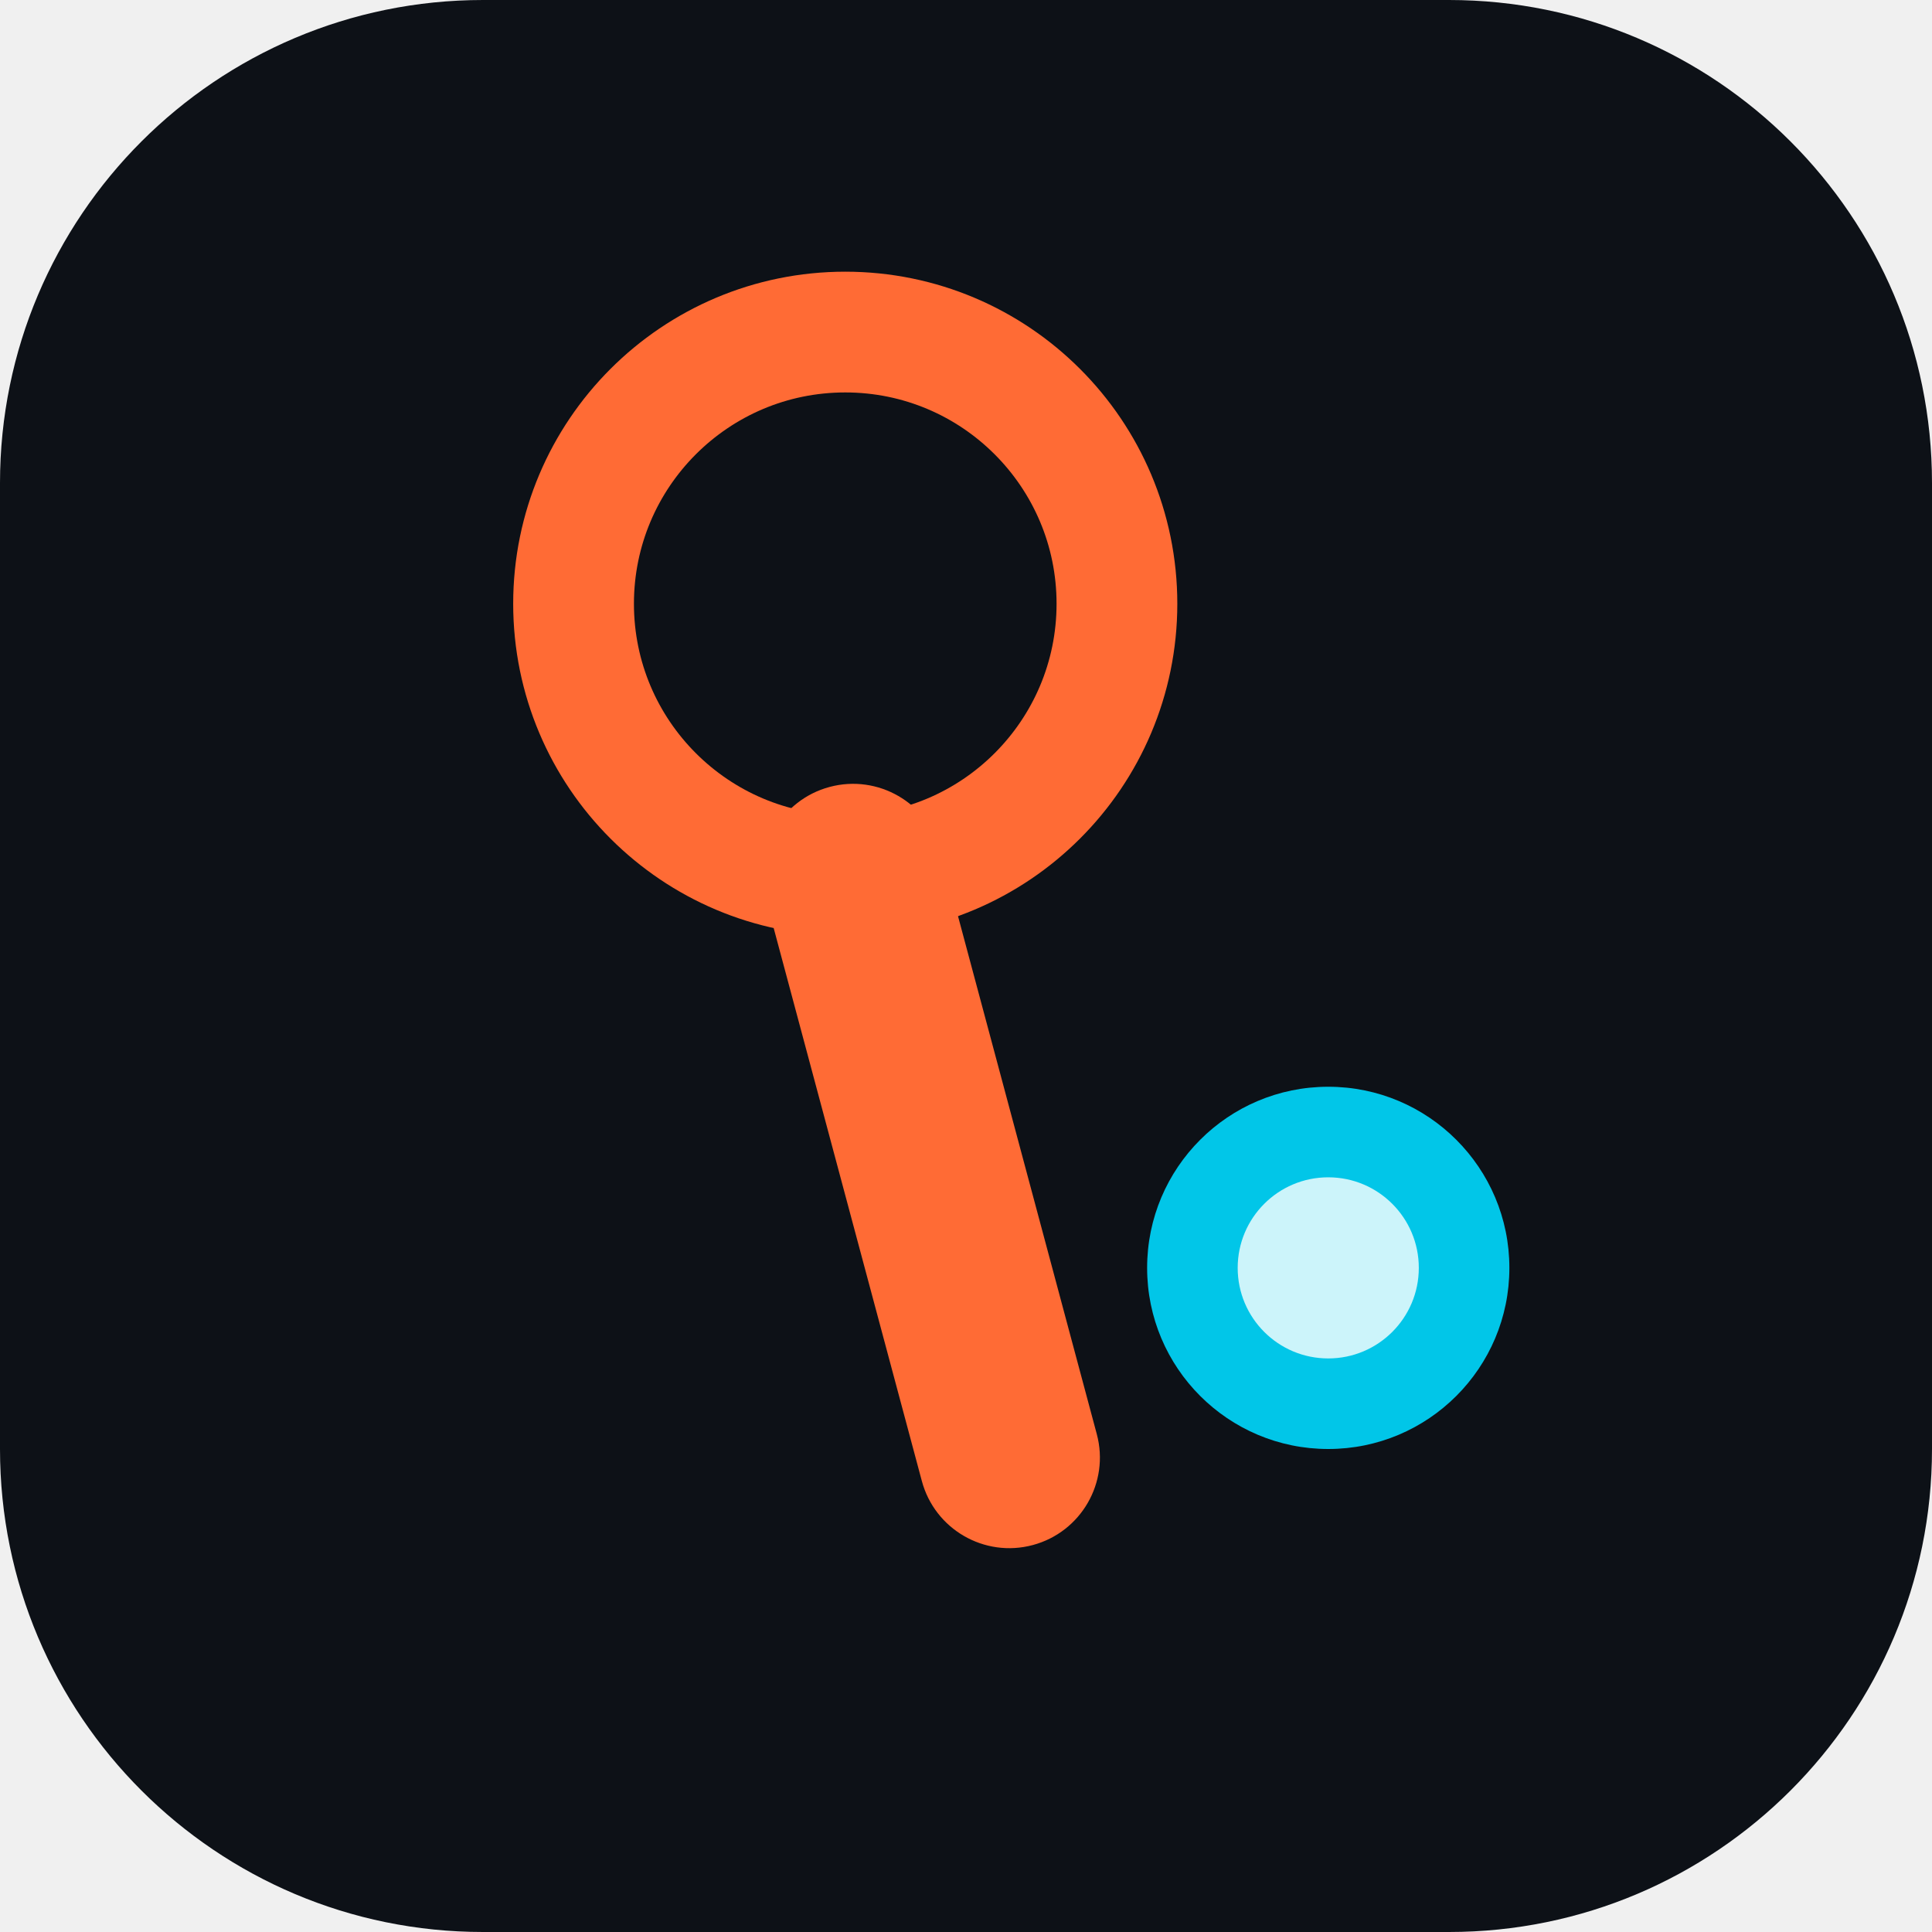
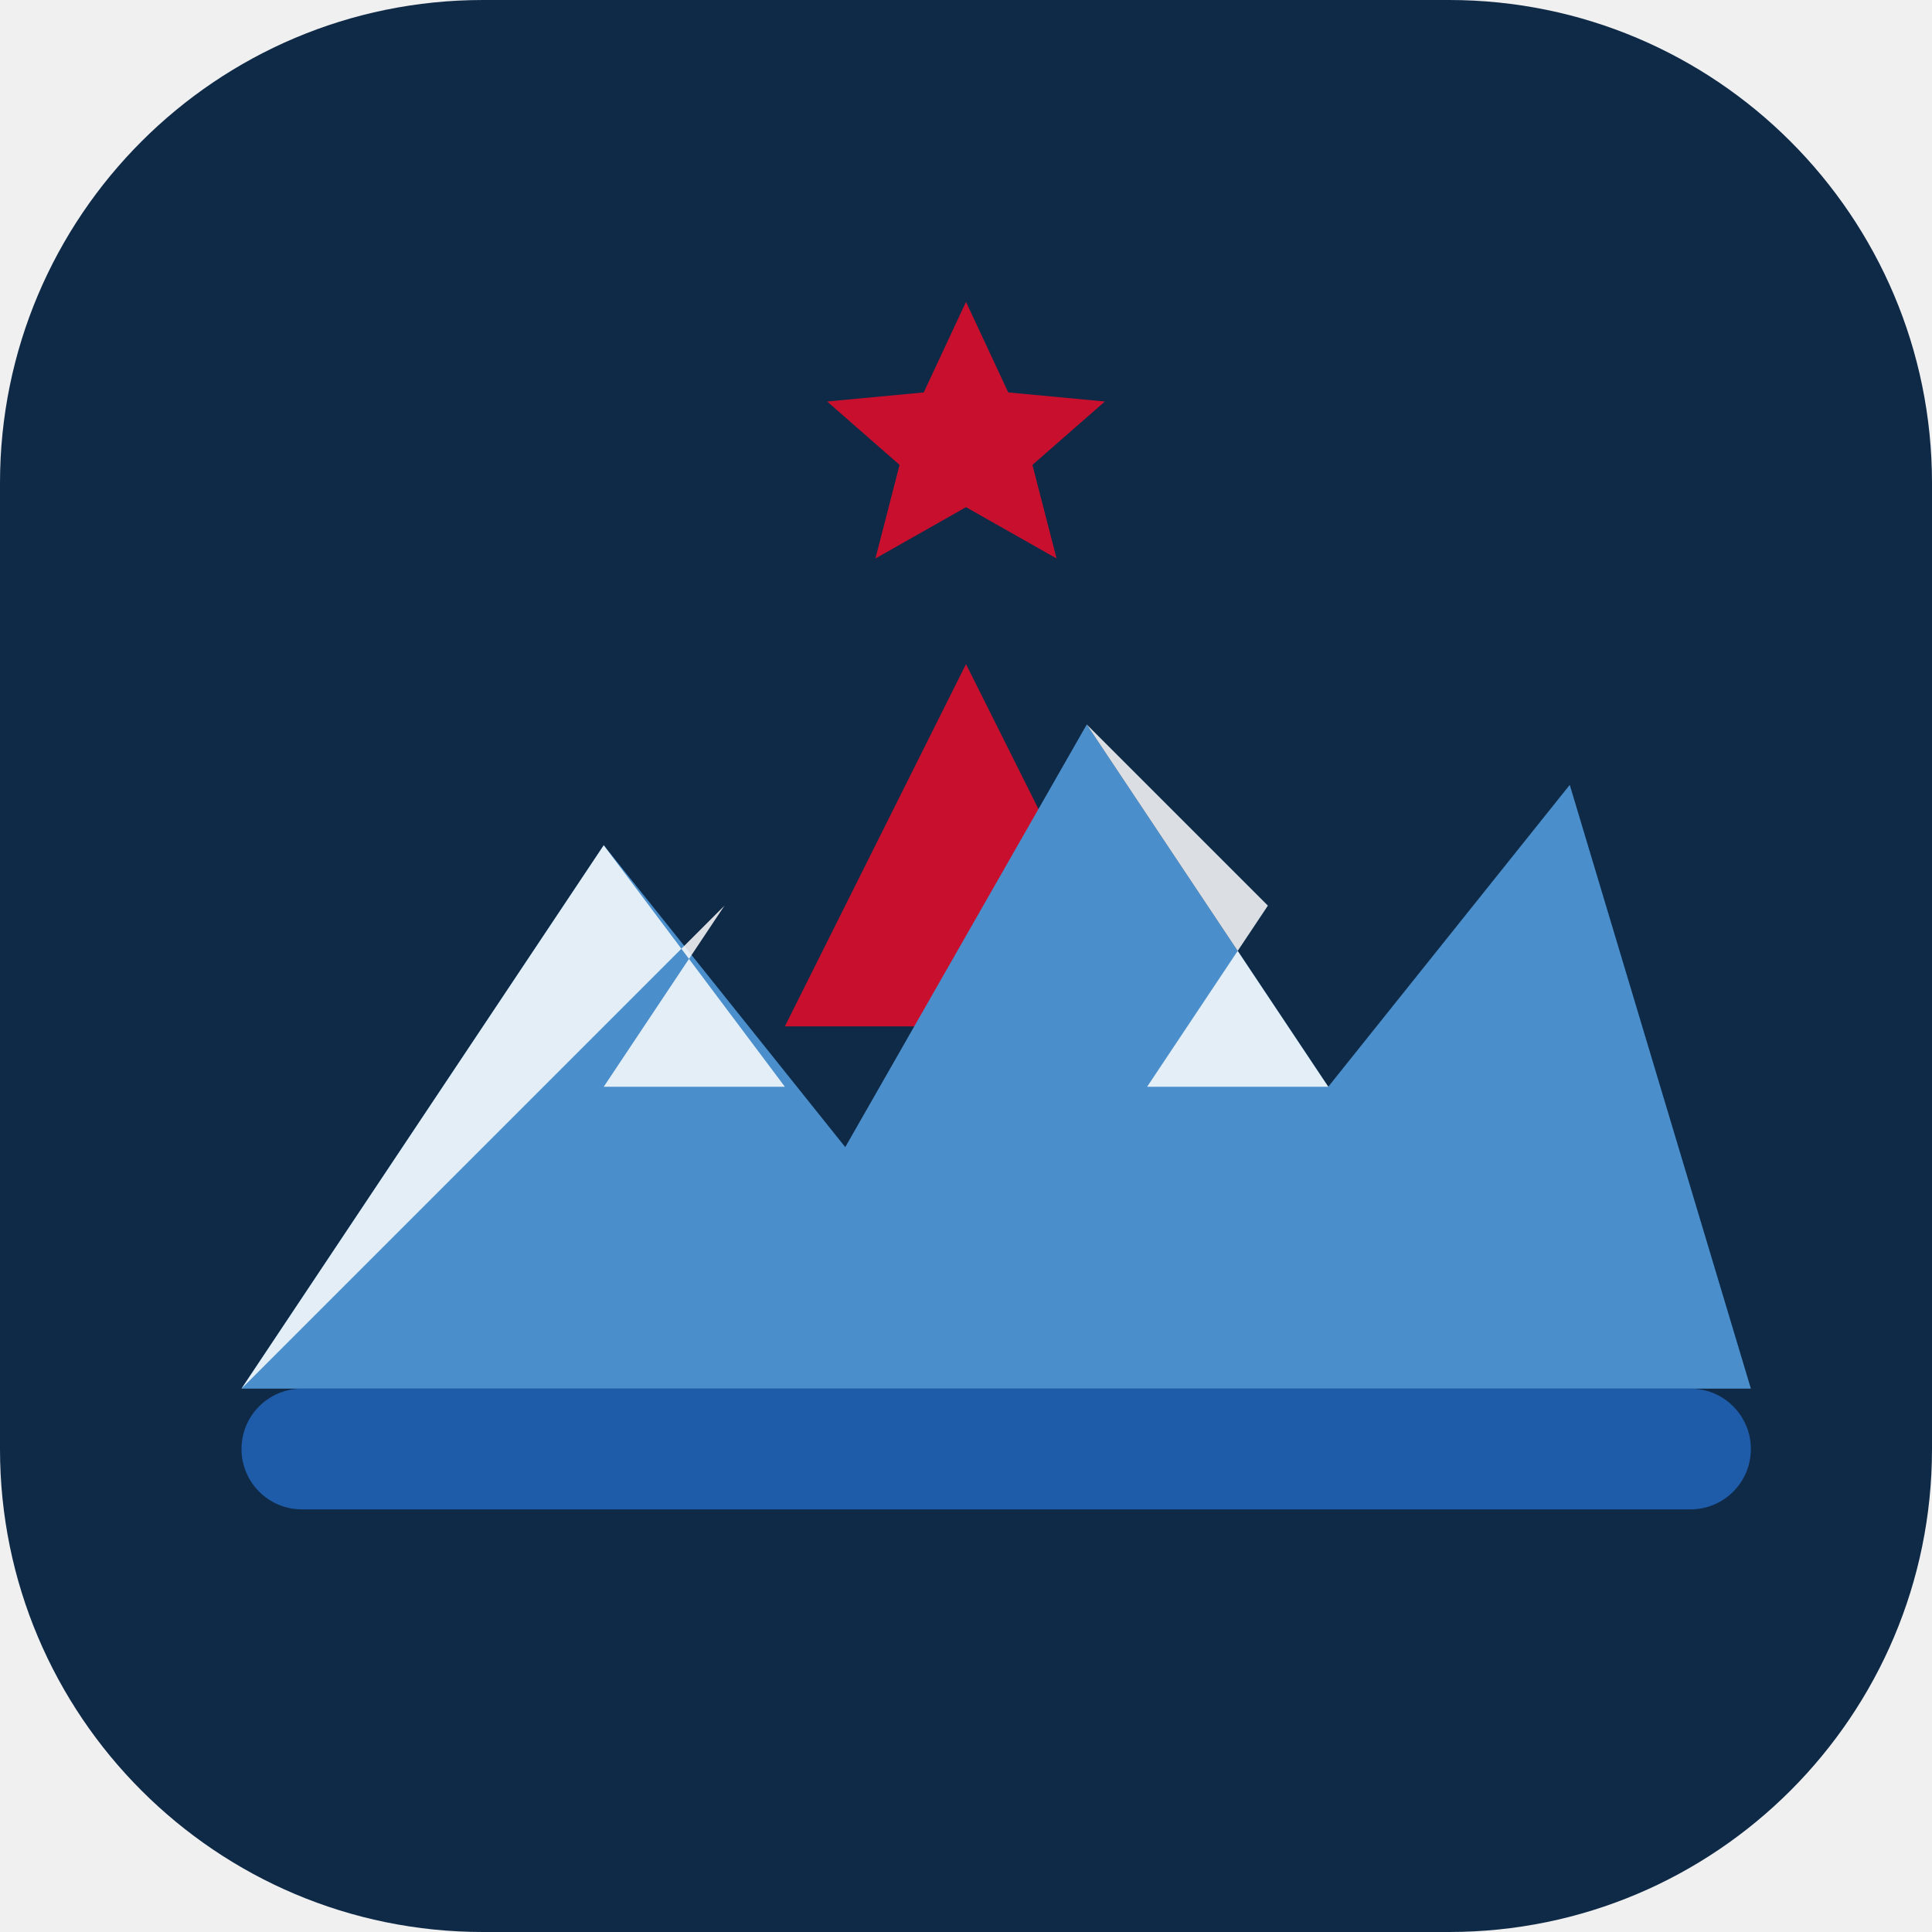
<svg xmlns="http://www.w3.org/2000/svg" viewBox="0 0 64 64">
-   <rect width="64" height="64" rx="16" fill="#0D1117" />
-   <g transform="translate(8,8)">
-     <circle cx="20" cy="12" r="9" fill="none" stroke="#FF6B35" stroke-width="4" />
-     <rect x="17" y="18" width="6" height="26" rx="3" fill="#FF6B35" transform="rotate(-15, 20, 20)" />
-     <circle cx="36" cy="34" r="6" fill="#00D9FF" opacity="0.9" />
-     <circle cx="36" cy="34" r="3" fill="white" opacity="0.8" />
-   </g>
+   <rect width="64" height="64" rx="16" fill="#0F2A47" />
+   <path d="M26 34 L32 22 L38 34 Z" fill="#C8102E" />
+   <path d="M8 46 L20 28 L28 38 L36 24 L44 36 L52 26 L58 46 Z" fill="#4A8FCC" />
+   <path d="M8 46 L20 28 L26 36 L20 36 L24 30 Z" fill="#FFFFFF" opacity="0.85" />
+   <path d="M36 24 L44 36 L38 36 L42 30 Z" fill="#FFFFFF" opacity="0.85" />
+   <rect x="8" y="46" width="50" height="4" rx="2" fill="#1E5BA8" />
+   <path d="M32 10 l1.4 3 3.2.3 -2.4 2.1.8 3.1 -3-1.7 -3 1.7.8-3.1 -2.4-2.1 3.2-.3Z" fill="#C8102E" />
</svg>
